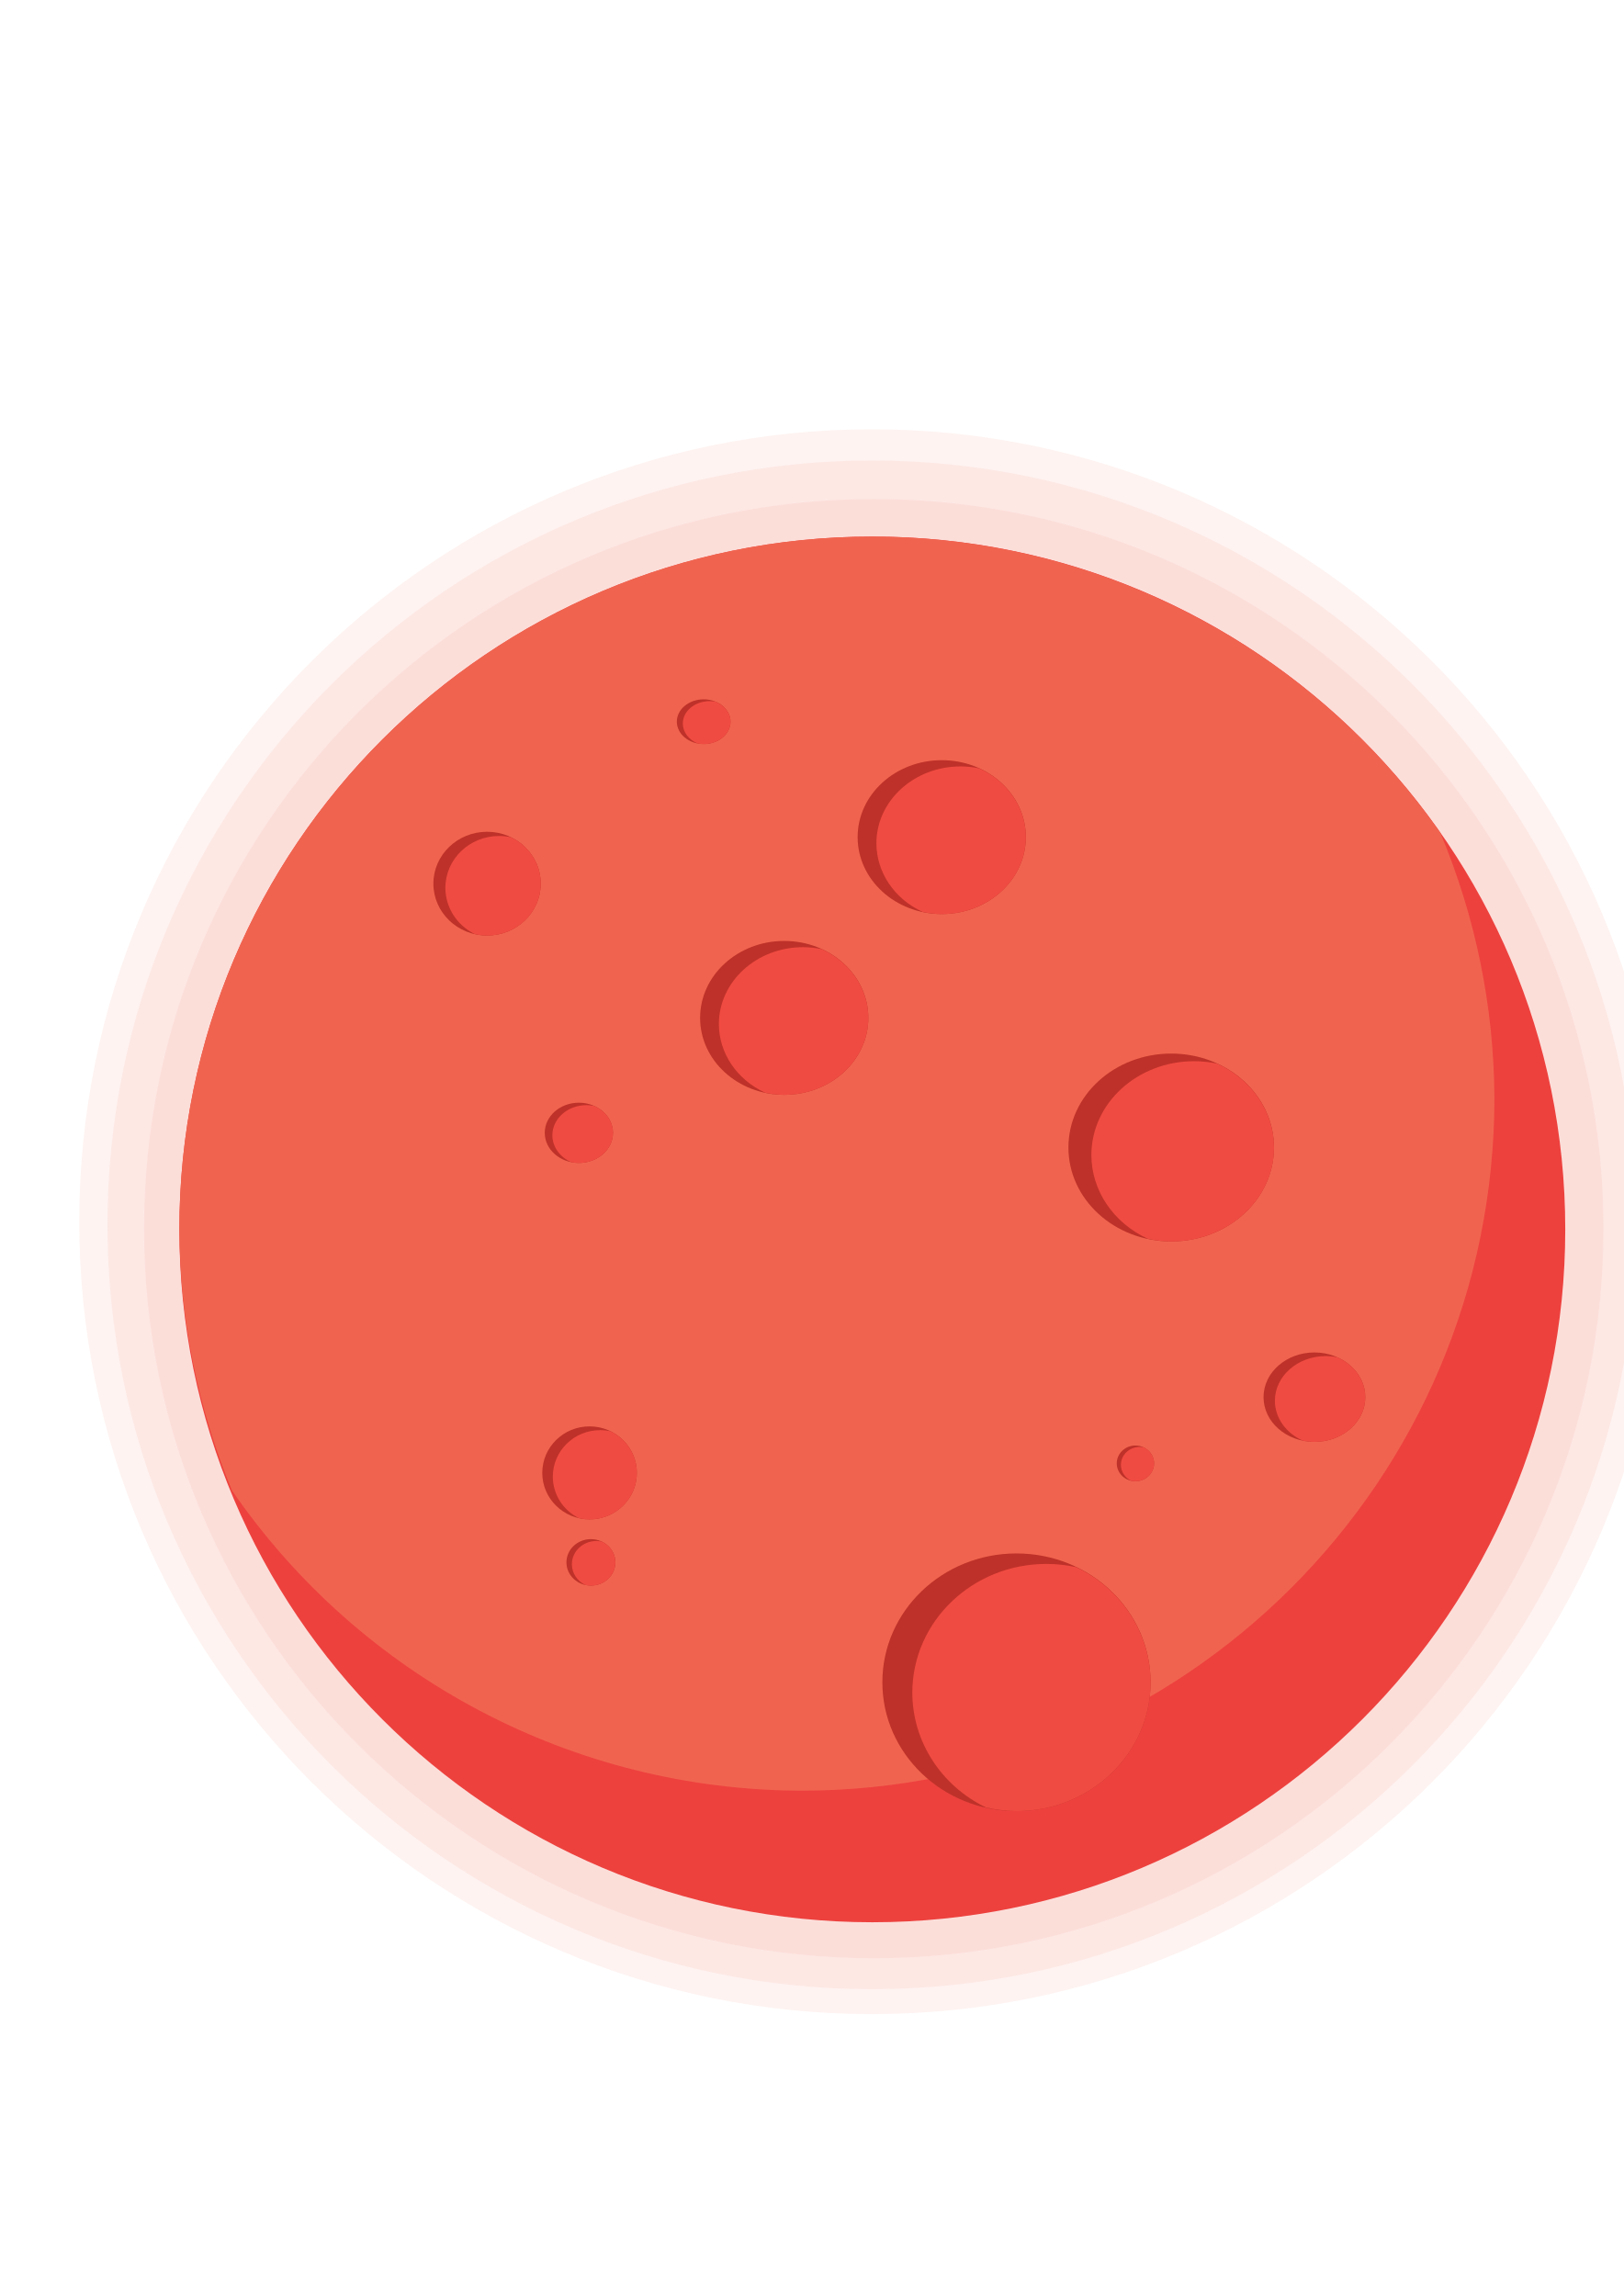
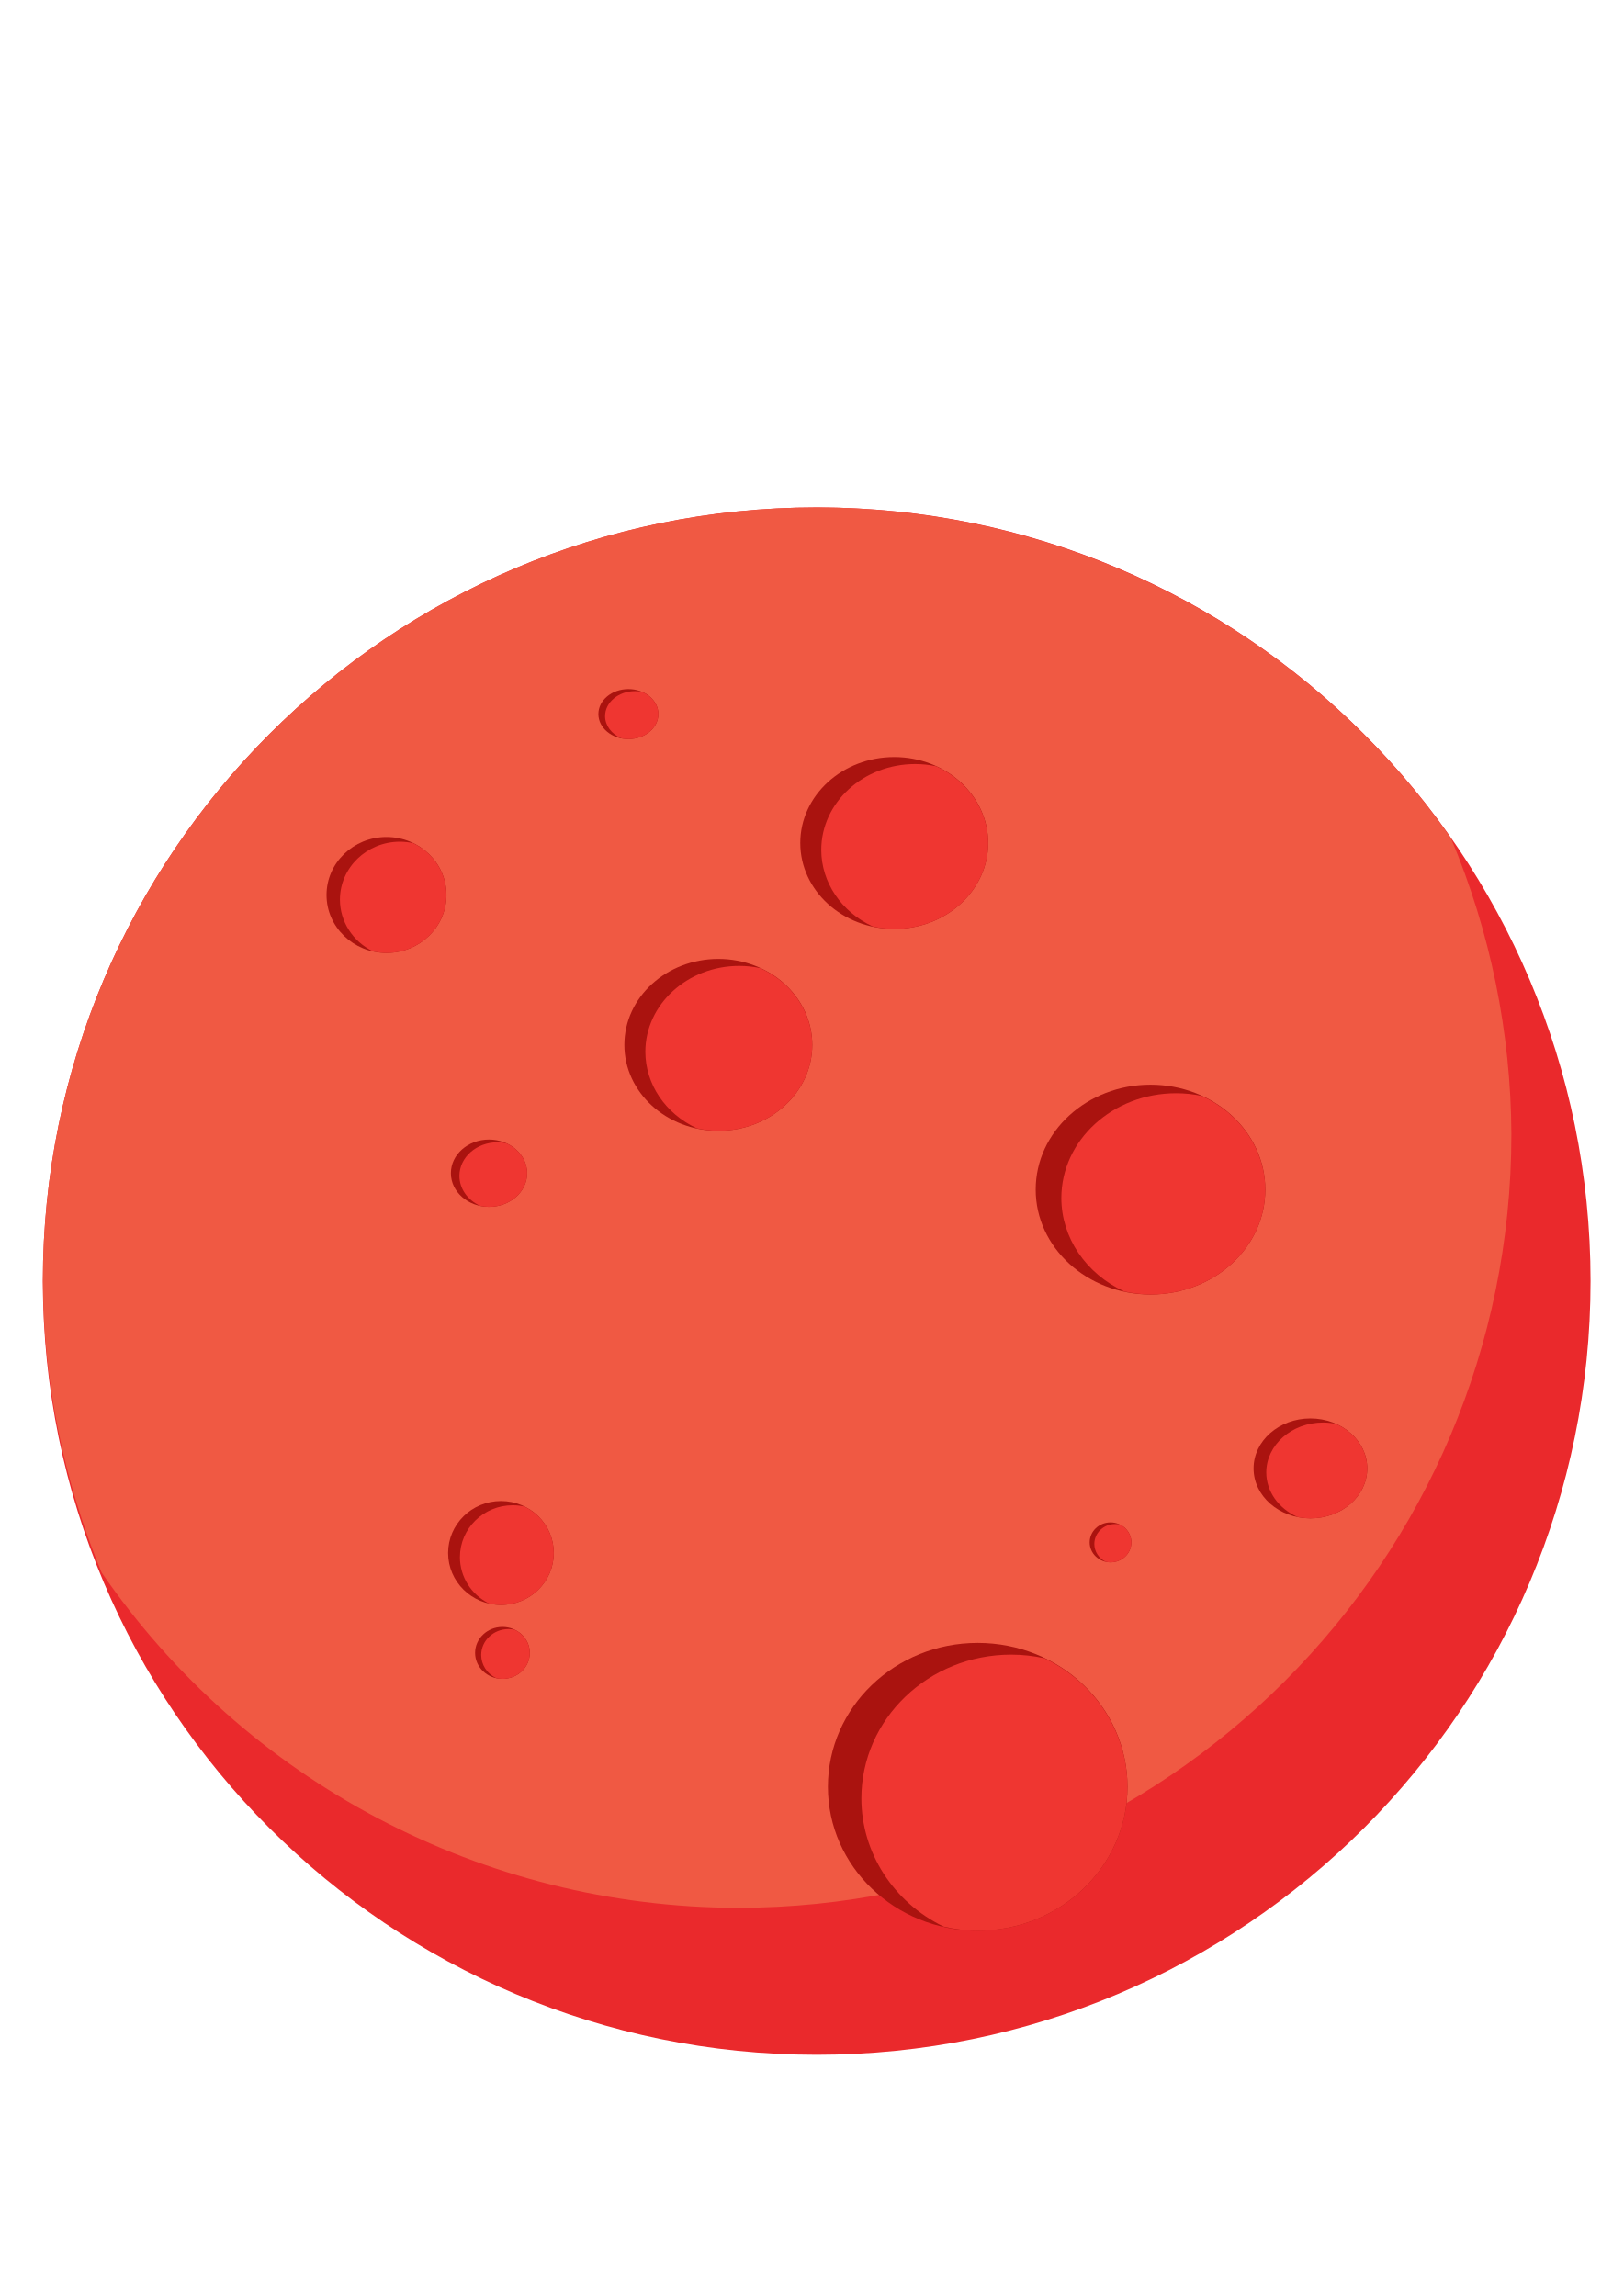
<svg xmlns="http://www.w3.org/2000/svg" width="210mm" height="297mm" viewBox="0 0 210 297" version="1.1" id="svg1" xml:space="preserve">
  <defs id="defs1" />
-   <g id="layer1" transform="matrix(0.8962214,0,0,0.8962214,18.77746,12.44166)">
+   <g id="layer1" transform="matrix(1.000839,0,0,1.000839,0.6074313,2.013184)">
    <circle style="fill:#ea292c;fill-opacity:1;stroke-width:1.438" id="path1" cx="104.932" cy="163.565" r="100" />
    <path id="circle12" style="fill:#f05943;fill-opacity:1;stroke-width:1.438" d="M 104.932,63.565 A 100,100 0 0 0 4.931,163.565 100,100 0 0 0 12.524,201.232 100,100 0 0 0 94.703,244.568 100,100 0 0 0 194.703,144.568 100,100 0 0 0 186.9,106.334 100,100 0 0 0 104.932,63.565 Z" />
    <ellipse style="fill:#aa130f;fill-opacity:1;stroke-width:0.864" id="path2" cx="92.219" cy="133.033" rx="12.141" ry="11.108" />
    <path id="ellipse2" style="fill:#ef3631;fill-opacity:1;stroke-width:0.864" d="m 94.931,122.829 a 12.141,11.108 0 0 0 -12.141,11.107 12.141,11.108 0 0 0 6.654,9.883 12.141,11.108 0 0 0 2.774,0.321 12.141,11.108 0 0 0 12.141,-11.107 12.141,11.108 0 0 0 -6.737,-9.924 12.141,11.108 0 0 0 -2.691,-0.28 z" />
    <ellipse style="fill:#aa130f;fill-opacity:1;stroke-width:0.864" id="ellipse3" cx="114.951" cy="106.943" rx="12.141" ry="11.108" />
    <path id="path3" style="fill:#ef3631;fill-opacity:1;stroke-width:0.864" d="m 117.663,96.739 a 12.141,11.108 0 0 0 -12.141,11.107 12.141,11.108 0 0 0 6.654,9.883 12.141,11.108 0 0 0 2.774,0.321 12.141,11.108 0 0 0 12.141,-11.107 12.141,11.108 0 0 0 -6.737,-9.924 12.141,11.108 0 0 0 -2.691,-0.28 z" />
    <ellipse style="fill:#aa130f;fill-opacity:1;stroke-width:0.344" id="ellipse4" cx="62.585" cy="149.622" rx="4.926" ry="4.349" />
    <path id="path4" style="fill:#ef3631;fill-opacity:1;stroke-width:0.344" d="m 63.686,145.627 a 4.926,4.349 0 0 0 -4.926,4.349 4.926,4.349 0 0 0 2.7,3.87 4.926,4.349 0 0 0 1.125,0.126 4.926,4.349 0 0 0 4.926,-4.349 4.926,4.349 0 0 0 -2.733,-3.886 4.926,4.349 0 0 0 -1.092,-0.109 z" />
    <ellipse style="fill:#aa130f;fill-opacity:1;stroke-width:0.567" id="ellipse5" cx="49.338" cy="113.659" rx="7.749" ry="7.491" />
    <path id="path5" style="fill:#ef3631;fill-opacity:1;stroke-width:0.567" d="m 51.07,106.778 a 7.749,7.491 0 0 0 -7.749,7.491 7.749,7.491 0 0 0 4.247,6.665 7.749,7.491 0 0 0 1.771,0.216 7.749,7.491 0 0 0 7.749,-7.491 7.749,7.491 0 0 0 -4.3,-6.693 7.749,7.491 0 0 0 -1.718,-0.189 z" />
    <ellipse style="fill:#aa130f;fill-opacity:1;stroke-width:0.263" id="ellipse6" cx="80.595" cy="90.281" rx="3.875" ry="3.229" />
    <path id="path6" style="fill:#ef3631;fill-opacity:1;stroke-width:0.263" d="m 81.46,87.315 a 3.875,3.229 0 0 0 -3.875,3.229 3.875,3.229 0 0 0 2.124,2.873 3.875,3.229 0 0 0 0.885,0.093 3.875,3.229 0 0 0 3.875,-3.229 3.875,3.229 0 0 0 -2.15,-2.885 3.875,3.229 0 0 0 -0.859,-0.081 z" />
    <ellipse style="fill:#aa130f;fill-opacity:1;stroke-width:1.411" id="ellipse7" cx="125.736" cy="228.927" rx="19.356" ry="18.597" />
    <path id="path7" style="fill:#ef3631;fill-opacity:1;stroke-width:1.411" d="m 130.061,211.845 a 19.356,18.597 0 0 0 -19.356,18.596 19.356,18.597 0 0 0 10.609,16.546 19.356,18.597 0 0 0 4.422,0.537 19.356,18.597 0 0 0 19.356,-18.596 19.356,18.597 0 0 0 -10.741,-16.615 19.356,18.597 0 0 0 -4.291,-0.468 z" />
    <ellipse style="fill:#aa130f;fill-opacity:1;stroke-width:1.055" id="ellipse8" cx="148.066" cy="151.741" rx="14.835" ry="13.559" />
    <path id="path8" style="fill:#ef3631;fill-opacity:1;stroke-width:1.055" d="m 151.381,139.285 a 14.835,13.559 0 0 0 -14.835,13.559 14.835,13.559 0 0 0 8.131,12.064 14.835,13.559 0 0 0 3.39,0.392 14.835,13.559 0 0 0 14.835,-13.559 14.835,13.559 0 0 0 -8.232,-12.114 14.835,13.559 0 0 0 -3.289,-0.341 z" />
    <ellipse style="fill:#aa130f;fill-opacity:1;stroke-width:0.512" id="ellipse9" cx="168.732" cy="187.776" rx="7.344" ry="6.456" />
    <path id="path9" style="fill:#ef3631;fill-opacity:1;stroke-width:0.512" d="m 170.372,181.846 a 7.344,6.456 0 0 0 -7.344,6.456 7.344,6.456 0 0 0 4.025,5.744 7.344,6.456 0 0 0 1.678,0.187 7.344,6.456 0 0 0 7.344,-6.456 7.344,6.456 0 0 0 -4.075,-5.768 7.344,6.456 0 0 0 -1.628,-0.162 z" />
    <ellipse style="fill:#aa130f;fill-opacity:1;stroke-width:0.196" id="ellipse10" cx="142.9" cy="197.334" rx="2.694" ry="2.581" />
    <path id="path10" style="fill:#ef3631;fill-opacity:1;stroke-width:0.196" d="m 143.502,194.963 a 2.694,2.581 0 0 0 -2.694,2.581 2.694,2.581 0 0 0 1.477,2.296 2.694,2.581 0 0 0 0.616,0.075 2.694,2.581 0 0 0 2.694,-2.581 2.694,2.581 0 0 0 -1.495,-2.306 2.694,2.581 0 0 0 -0.597,-0.065 z" />
    <ellipse style="fill:#aa130f;fill-opacity:1;stroke-width:0.504" id="ellipse11" cx="64.128" cy="198.705" rx="6.827" ry="6.714" />
    <path id="path11" style="fill:#ef3631;fill-opacity:1;stroke-width:0.504" d="m 65.653,192.537 a 6.827,6.714 0 0 0 -6.827,6.714 6.827,6.714 0 0 0 3.742,5.974 6.827,6.714 0 0 0 1.56,0.194 6.827,6.714 0 0 0 6.827,-6.714 6.827,6.714 0 0 0 -3.789,-5.999 6.827,6.714 0 0 0 -1.513,-0.169 z" />
    <ellipse style="fill:#aa130f;fill-opacity:1;stroke-width:0.256" id="ellipse12" cx="64.322" cy="211.62" rx="3.534" ry="3.356" />
    <path id="path12" style="fill:#ef3631;fill-opacity:1;stroke-width:0.256" d="m 65.111,208.538 a 3.534,3.356 0 0 0 -3.534,3.356 3.534,3.356 0 0 0 1.937,2.986 3.534,3.356 0 0 0 0.807,0.097 3.534,3.356 0 0 0 3.534,-3.356 3.534,3.356 0 0 0 -1.961,-2.998 3.534,3.356 0 0 0 -0.783,-0.085 z" />
  </g>
-   <path id="path5-1" style="fill:#f08575;fill-opacity:0.1;stroke-width:1.617" d="m 215.251,158.034 a 102.5,102.5 0 0 1 -102.5,102.5 A 102.5,102.5 0 0 1 10.251,158.034 102.5,102.5 0 0 1 112.751,55.534 a 102.5,102.5 0 0 1 102.5,102.5 z" />
-   <path id="path4-4" style="fill:#f08575;fill-opacity:0.1;stroke-width:1.489" d="M 207.389,158.93 A 94.381,94.381 0 0 1 113.007,253.312 94.381,94.381 0 0 1 18.626,158.93 94.381,94.381 0 0 1 113.007,64.549 94.381,94.381 0 0 1 207.389,158.93 Z" />
-   <path id="path3-8" style="fill:#f08575;fill-opacity:0.1;stroke-width:1.56" d="M 211.65,158.441 A 98.876,98.876 0 0 1 112.774,257.316 98.876,98.876 0 0 1 13.898,158.441 98.876,98.876 0 0 1 112.774,59.565 98.876,98.876 0 0 1 211.65,158.441 Z" />
</svg>
